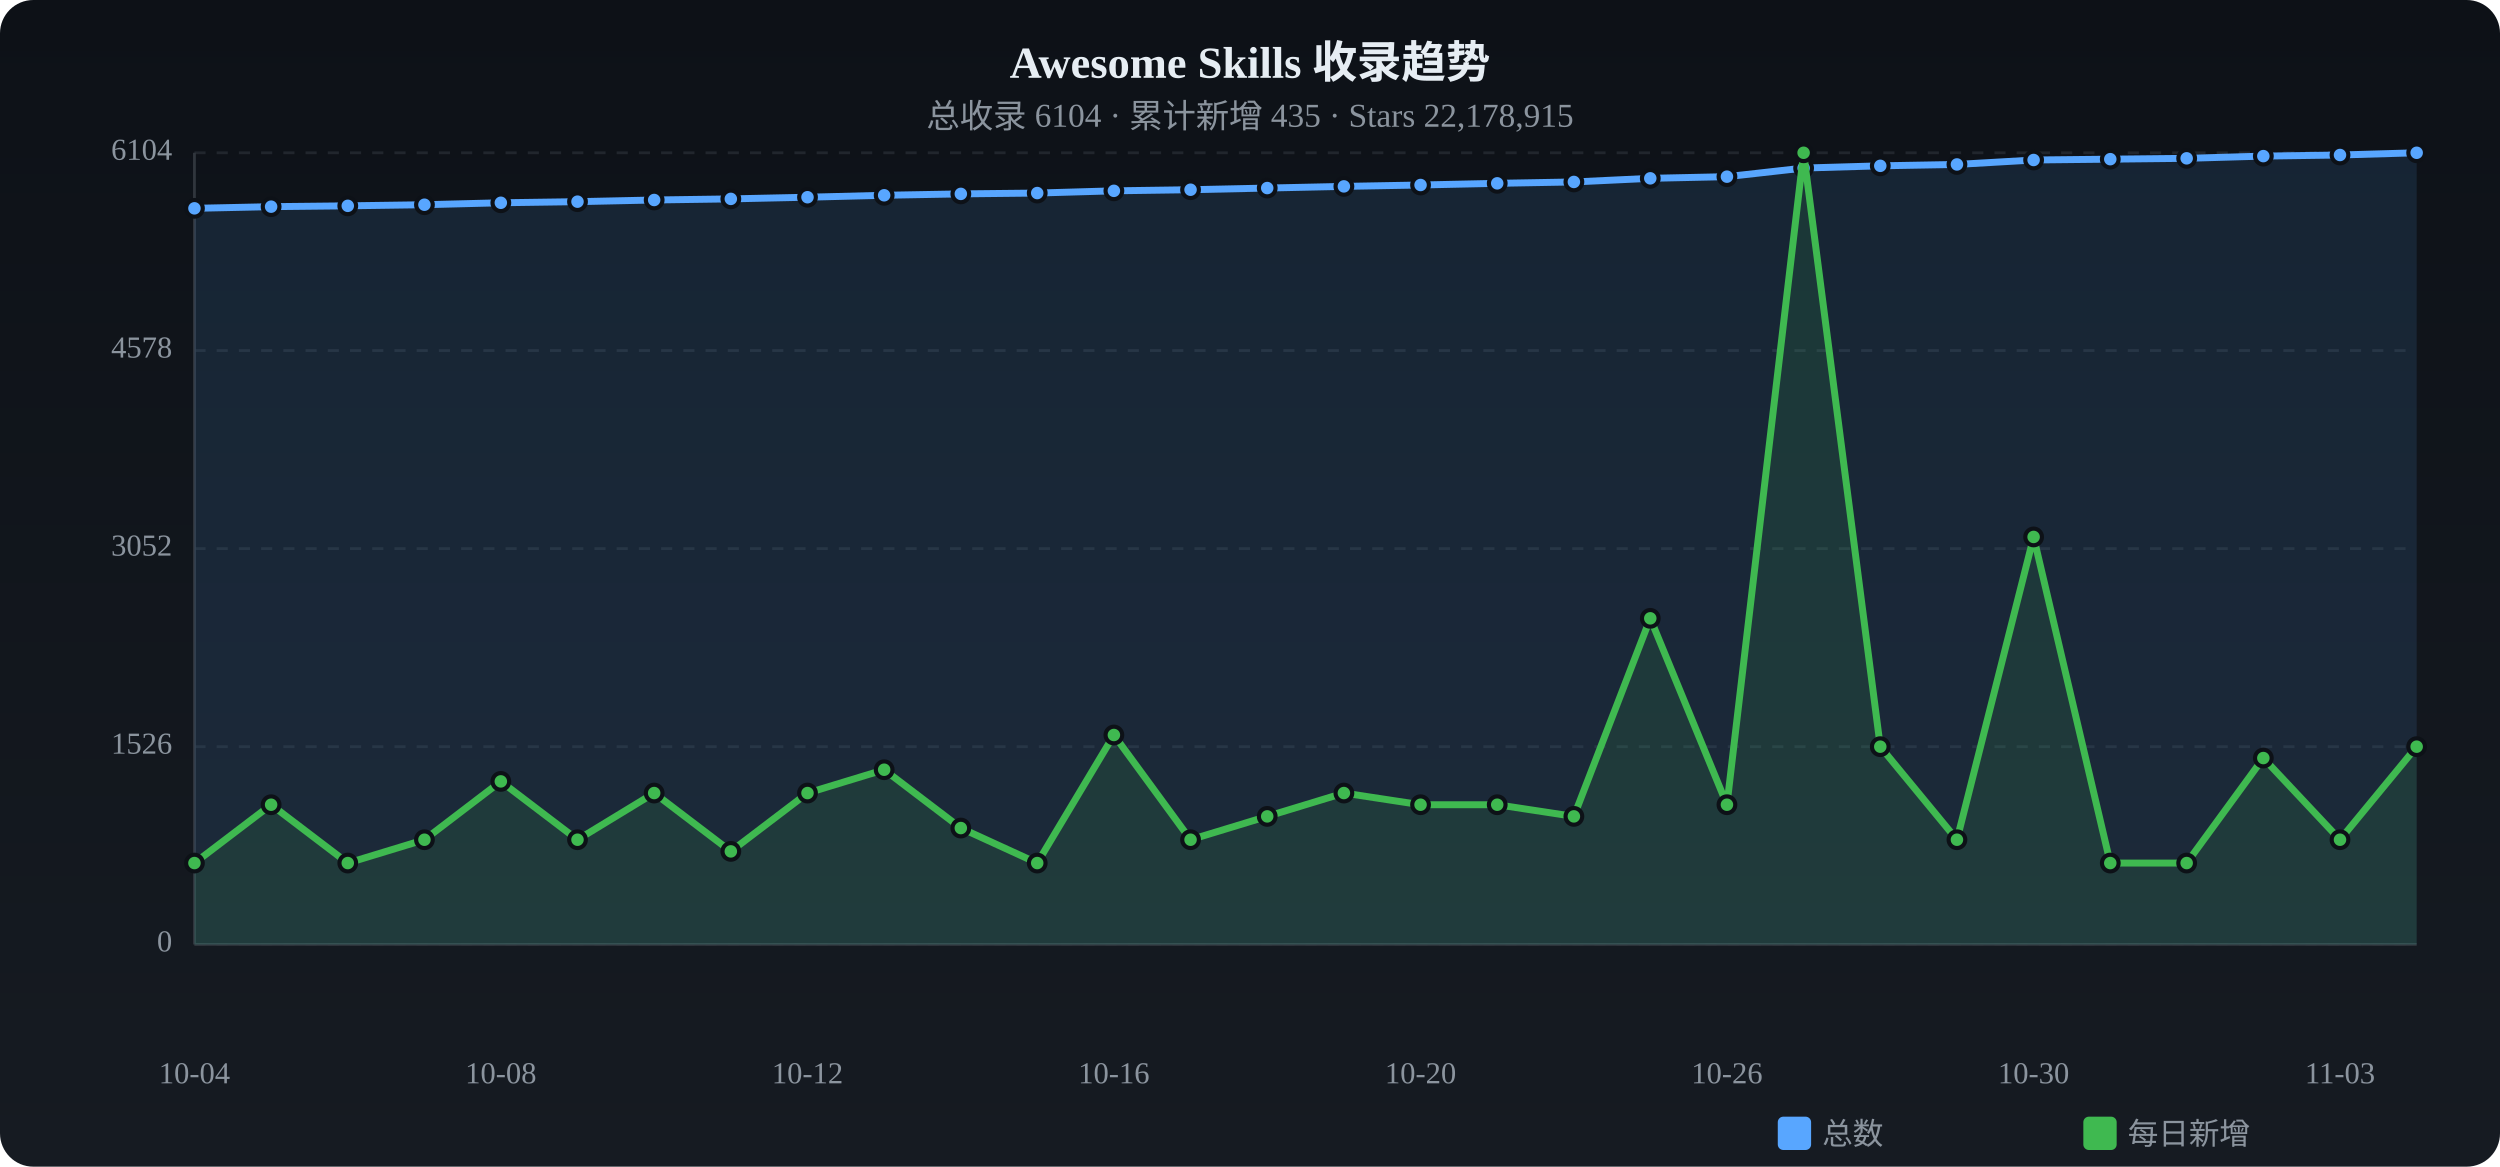
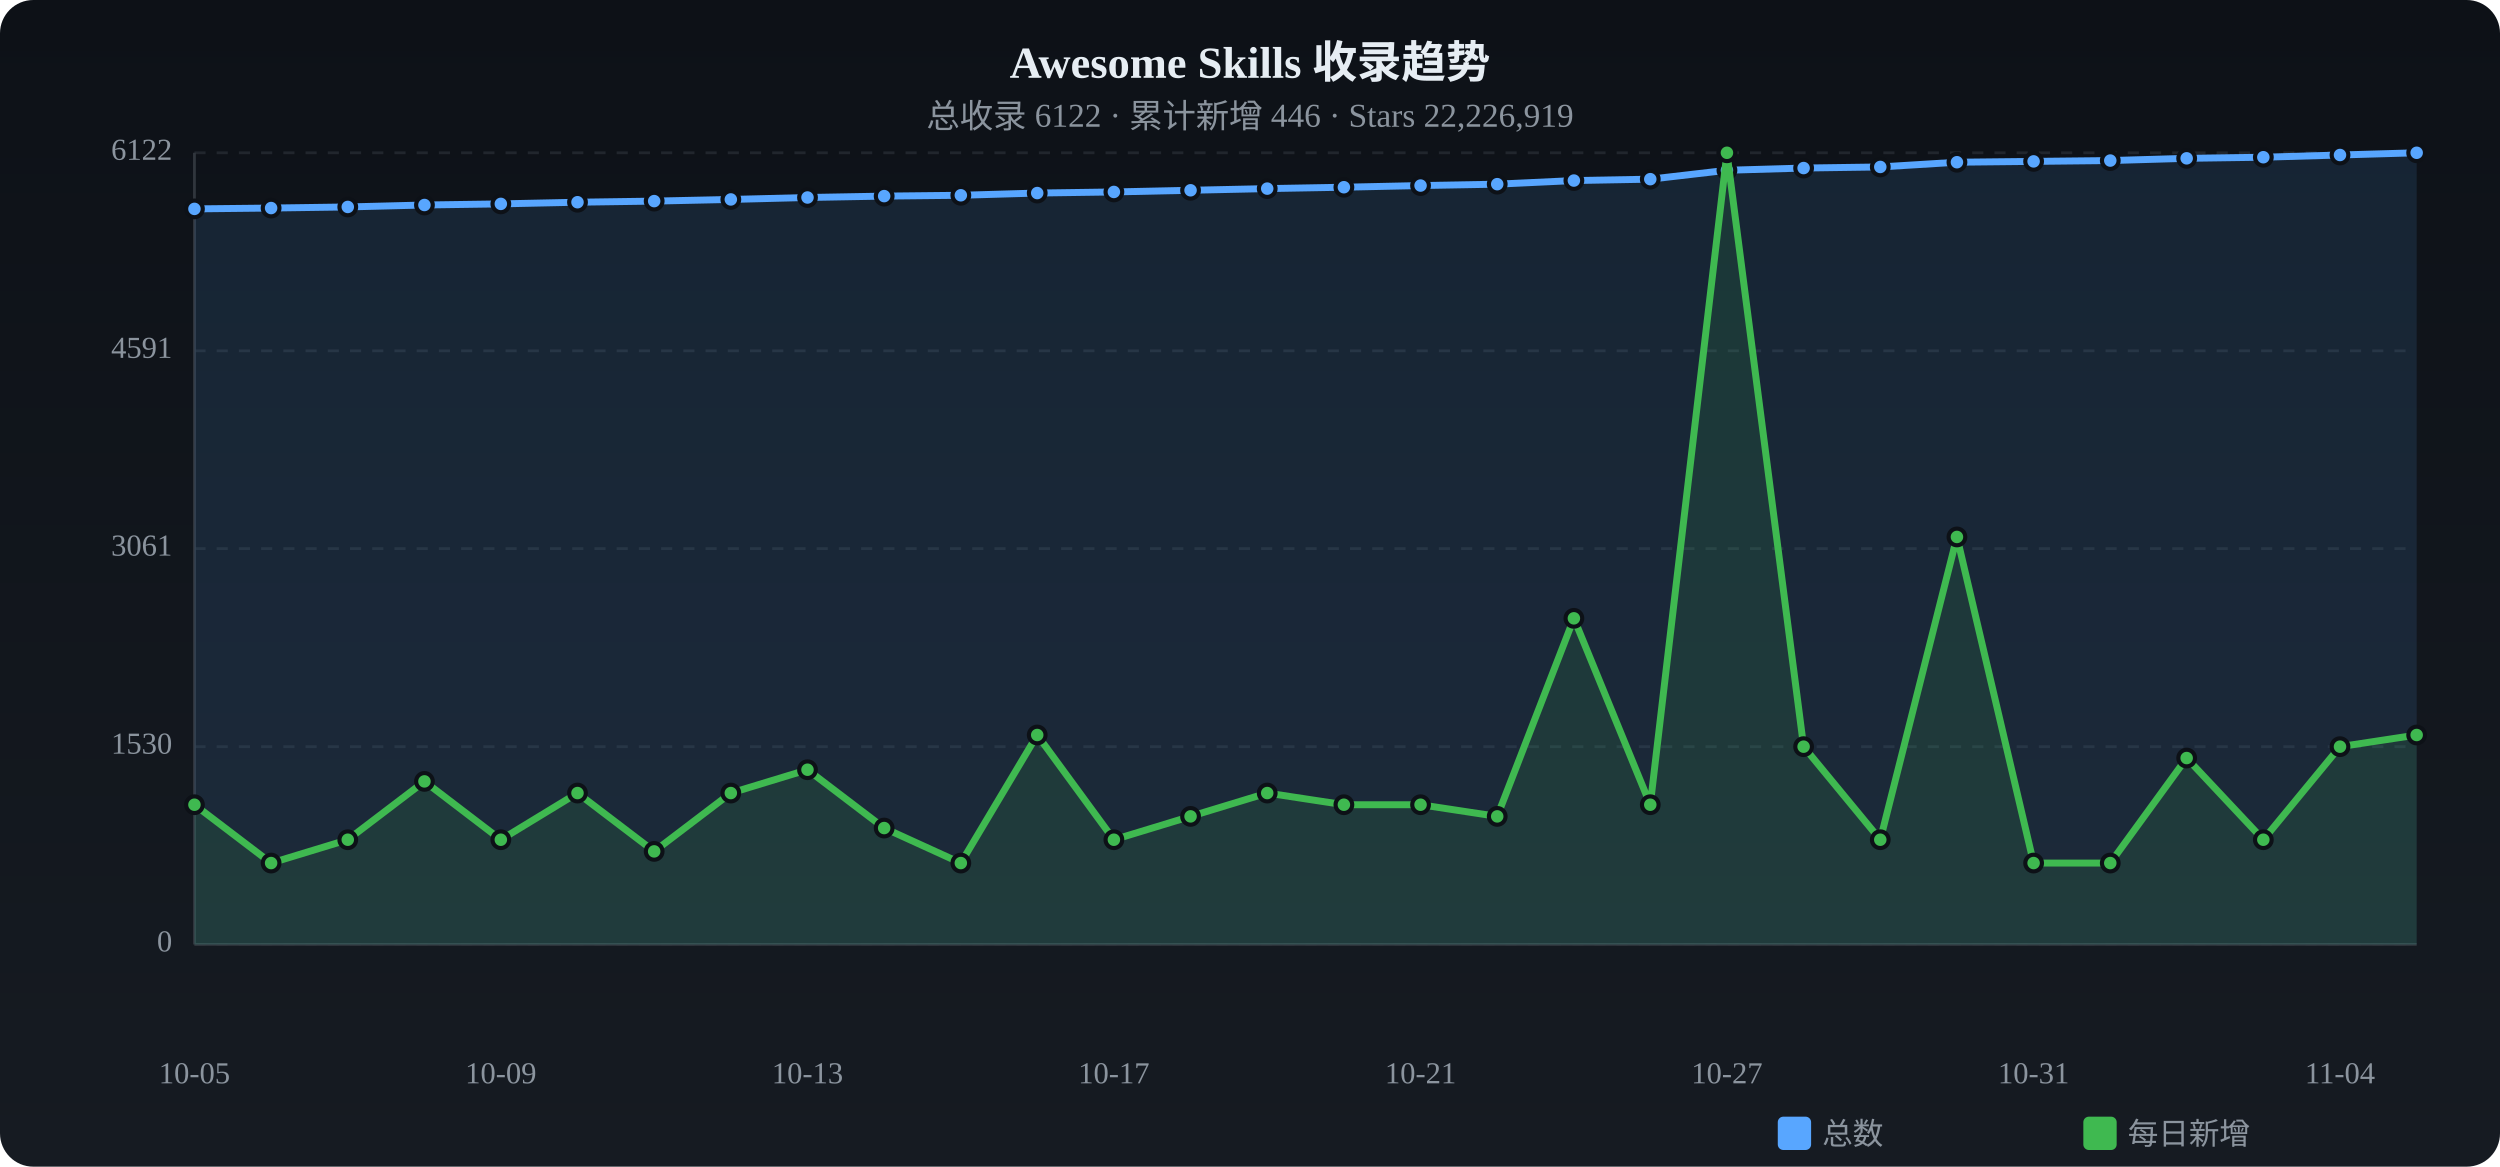
<svg xmlns="http://www.w3.org/2000/svg" viewBox="0 0 900 420" width="900" height="420">
  <defs>
    <linearGradient id="tbg" x1="0%" y1="0%" x2="0%" y2="100%">
      <stop offset="0%" stop-color="#0d1117" />
      <stop offset="100%" stop-color="#161b22" />
    </linearGradient>
  </defs>
  <rect width="900" height="420" rx="12" fill="url(#tbg)" />
  <text x="450.0" y="28" text-anchor="middle" fill="#e6edf3" font-size="16" font-weight="bold">Awesome Skills 收录趋势</text>
-   <text x="450.0" y="46" text-anchor="middle" fill="#8b949e" font-size="12">总收录 6104 · 累计新增 435 · Stars 22,178,915</text>
+   <text x="450.0" y="46" text-anchor="middle" fill="#8b949e" font-size="12">总收录 6122 · 累计新增 446 · Stars 22,226,919</text>
  <text x="62" y="340.0" text-anchor="end" fill="#8b949e" font-size="11" dominant-baseline="middle">0</text>
  <line x1="70" y1="340.0" x2="870" y2="340.0" stroke="#21262d" stroke-dasharray="4 4" />
-   <text x="62" y="268.8" text-anchor="end" fill="#8b949e" font-size="11" dominant-baseline="middle">1526</text>
+   <text x="62" y="268.8" text-anchor="end" fill="#8b949e" font-size="11" dominant-baseline="middle">1530</text>
  <line x1="70" y1="268.8" x2="870" y2="268.8" stroke="#21262d" stroke-dasharray="4 4" />
-   <text x="62" y="197.5" text-anchor="end" fill="#8b949e" font-size="11" dominant-baseline="middle">3052</text>
+   <text x="62" y="197.5" text-anchor="end" fill="#8b949e" font-size="11" dominant-baseline="middle">3061</text>
  <line x1="70" y1="197.5" x2="870" y2="197.5" stroke="#21262d" stroke-dasharray="4 4" />
-   <text x="62" y="126.2" text-anchor="end" fill="#8b949e" font-size="11" dominant-baseline="middle">4578</text>
-   <line x1="70" y1="126.2" x2="870" y2="126.2" stroke="#21262d" stroke-dasharray="4 4" />
-   <text x="62" y="55.0" text-anchor="end" fill="#8b949e" font-size="11" dominant-baseline="middle">6104</text>
+   <text x="62" y="126.3" text-anchor="end" fill="#8b949e" font-size="11" dominant-baseline="middle">4591</text>
+   <line x1="70" y1="126.3" x2="870" y2="126.3" stroke="#21262d" stroke-dasharray="4 4" />
+   <text x="62" y="55.0" text-anchor="end" fill="#8b949e" font-size="11" dominant-baseline="middle">6122</text>
  <line x1="70" y1="55.0" x2="870" y2="55.0" stroke="#21262d" stroke-dasharray="4 4" />
  <line x1="70" y1="55" x2="70" y2="340" stroke="#30363d" />
  <line x1="70" y1="340" x2="870" y2="340" stroke="#30363d" />
-   <path d="M70.0,75.0 L97.6,74.4 L125.2,74.1 L152.8,73.7 L180.3,73.0 L207.9,72.6 L235.5,72.0 L263.1,71.6 L290.7,71.0 L318.3,70.3 L345.9,69.8 L373.4,69.5 L401.0,68.7 L428.6,68.3 L456.2,67.7 L483.8,67.1 L511.4,66.6 L539.0,66.0 L566.6,65.5 L594.1,64.2 L621.7,63.6 L649.3,60.5 L676.9,59.7 L704.5,59.2 L732.1,57.6 L759.7,57.3 L787.2,57.0 L814.8,56.2 L842.4,55.8 L870.0,55.0 L870.0,340 L70.0,340 Z" fill="#58a6ff" opacity="0.12" />
-   <polyline points="70.0,75.0 97.6,74.4 125.2,74.1 152.8,73.7 180.3,73.0 207.9,72.6 235.5,72.0 263.1,71.6 290.7,71.0 318.3,70.3 345.9,69.8 373.4,69.5 401.0,68.7 428.6,68.3 456.2,67.7 483.8,67.1 511.4,66.6 539.0,66.0 566.6,65.5 594.1,64.2 621.7,63.6 649.3,60.5 676.9,59.7 704.5,59.2 732.1,57.6 759.7,57.3 787.2,57.0 814.8,56.2 842.4,55.8 870.0,55.0" fill="none" stroke="#58a6ff" stroke-width="2.5" stroke-linecap="round" stroke-linejoin="round" />
-   <circle cx="70.0" cy="75.0" r="3" fill="#58a6ff" stroke="#0d1117" stroke-width="1.5" />
-   <circle cx="97.6" cy="74.4" r="3" fill="#58a6ff" stroke="#0d1117" stroke-width="1.5" />
-   <circle cx="125.2" cy="74.1" r="3" fill="#58a6ff" stroke="#0d1117" stroke-width="1.5" />
-   <circle cx="152.8" cy="73.7" r="3" fill="#58a6ff" stroke="#0d1117" stroke-width="1.5" />
-   <circle cx="180.3" cy="73.0" r="3" fill="#58a6ff" stroke="#0d1117" stroke-width="1.5" />
-   <circle cx="207.9" cy="72.6" r="3" fill="#58a6ff" stroke="#0d1117" stroke-width="1.5" />
-   <circle cx="235.5" cy="72.0" r="3" fill="#58a6ff" stroke="#0d1117" stroke-width="1.5" />
-   <circle cx="263.1" cy="71.6" r="3" fill="#58a6ff" stroke="#0d1117" stroke-width="1.5" />
-   <circle cx="290.7" cy="71.0" r="3" fill="#58a6ff" stroke="#0d1117" stroke-width="1.5" />
-   <circle cx="318.3" cy="70.3" r="3" fill="#58a6ff" stroke="#0d1117" stroke-width="1.5" />
-   <circle cx="345.9" cy="69.8" r="3" fill="#58a6ff" stroke="#0d1117" stroke-width="1.5" />
+   <path d="M70.0,75.2 L97.6,74.9 L125.2,74.5 L152.8,73.8 L180.3,73.4 L207.9,72.8 L235.5,72.4 L263.1,71.8 L290.7,71.1 L318.3,70.6 L345.9,70.3 L373.4,69.5 L401.0,69.1 L428.6,68.5 L456.2,67.9 L483.8,67.4 L511.4,66.8 L539.0,66.3 L566.6,65.0 L594.1,64.5 L621.7,61.3 L649.3,60.5 L676.9,60.1 L704.5,58.4 L732.1,58.1 L759.7,57.8 L787.2,57.0 L814.8,56.6 L842.4,55.8 L870.0,55.0 L870.0,340 L70.0,340 Z" fill="#58a6ff" opacity="0.12" />
+   <polyline points="70.0,75.2 97.6,74.9 125.2,74.5 152.8,73.8 180.3,73.4 207.9,72.8 235.5,72.4 263.1,71.8 290.7,71.1 318.3,70.6 345.9,70.3 373.4,69.5 401.0,69.1 428.6,68.5 456.2,67.9 483.8,67.4 511.4,66.8 539.0,66.3 566.6,65.0 594.1,64.5 621.7,61.3 649.3,60.5 676.9,60.1 704.5,58.4 732.1,58.1 759.7,57.8 787.2,57.0 814.8,56.6 842.4,55.8 870.0,55.0" fill="none" stroke="#58a6ff" stroke-width="2.5" stroke-linecap="round" stroke-linejoin="round" />
+   <circle cx="70.0" cy="75.2" r="3" fill="#58a6ff" stroke="#0d1117" stroke-width="1.5" />
+   <circle cx="97.6" cy="74.9" r="3" fill="#58a6ff" stroke="#0d1117" stroke-width="1.5" />
+   <circle cx="125.2" cy="74.5" r="3" fill="#58a6ff" stroke="#0d1117" stroke-width="1.5" />
+   <circle cx="152.8" cy="73.8" r="3" fill="#58a6ff" stroke="#0d1117" stroke-width="1.5" />
+   <circle cx="180.3" cy="73.4" r="3" fill="#58a6ff" stroke="#0d1117" stroke-width="1.5" />
+   <circle cx="207.9" cy="72.8" r="3" fill="#58a6ff" stroke="#0d1117" stroke-width="1.5" />
+   <circle cx="235.5" cy="72.4" r="3" fill="#58a6ff" stroke="#0d1117" stroke-width="1.5" />
+   <circle cx="263.1" cy="71.8" r="3" fill="#58a6ff" stroke="#0d1117" stroke-width="1.5" />
+   <circle cx="290.7" cy="71.1" r="3" fill="#58a6ff" stroke="#0d1117" stroke-width="1.5" />
+   <circle cx="318.3" cy="70.6" r="3" fill="#58a6ff" stroke="#0d1117" stroke-width="1.5" />
+   <circle cx="345.9" cy="70.3" r="3" fill="#58a6ff" stroke="#0d1117" stroke-width="1.5" />
  <circle cx="373.4" cy="69.5" r="3" fill="#58a6ff" stroke="#0d1117" stroke-width="1.5" />
-   <circle cx="401.0" cy="68.7" r="3" fill="#58a6ff" stroke="#0d1117" stroke-width="1.5" />
-   <circle cx="428.6" cy="68.3" r="3" fill="#58a6ff" stroke="#0d1117" stroke-width="1.5" />
-   <circle cx="456.2" cy="67.7" r="3" fill="#58a6ff" stroke="#0d1117" stroke-width="1.5" />
-   <circle cx="483.8" cy="67.1" r="3" fill="#58a6ff" stroke="#0d1117" stroke-width="1.5" />
-   <circle cx="511.4" cy="66.6" r="3" fill="#58a6ff" stroke="#0d1117" stroke-width="1.5" />
-   <circle cx="539.0" cy="66.0" r="3" fill="#58a6ff" stroke="#0d1117" stroke-width="1.5" />
-   <circle cx="566.6" cy="65.5" r="3" fill="#58a6ff" stroke="#0d1117" stroke-width="1.5" />
-   <circle cx="594.1" cy="64.2" r="3" fill="#58a6ff" stroke="#0d1117" stroke-width="1.5" />
-   <circle cx="621.7" cy="63.6" r="3" fill="#58a6ff" stroke="#0d1117" stroke-width="1.5" />
+   <circle cx="401.0" cy="69.1" r="3" fill="#58a6ff" stroke="#0d1117" stroke-width="1.5" />
+   <circle cx="428.6" cy="68.5" r="3" fill="#58a6ff" stroke="#0d1117" stroke-width="1.5" />
+   <circle cx="456.2" cy="67.9" r="3" fill="#58a6ff" stroke="#0d1117" stroke-width="1.5" />
+   <circle cx="483.8" cy="67.4" r="3" fill="#58a6ff" stroke="#0d1117" stroke-width="1.5" />
+   <circle cx="511.4" cy="66.8" r="3" fill="#58a6ff" stroke="#0d1117" stroke-width="1.5" />
+   <circle cx="539.0" cy="66.3" r="3" fill="#58a6ff" stroke="#0d1117" stroke-width="1.5" />
+   <circle cx="566.6" cy="65.0" r="3" fill="#58a6ff" stroke="#0d1117" stroke-width="1.5" />
+   <circle cx="594.1" cy="64.5" r="3" fill="#58a6ff" stroke="#0d1117" stroke-width="1.5" />
+   <circle cx="621.7" cy="61.3" r="3" fill="#58a6ff" stroke="#0d1117" stroke-width="1.5" />
  <circle cx="649.3" cy="60.5" r="3" fill="#58a6ff" stroke="#0d1117" stroke-width="1.5" />
-   <circle cx="676.9" cy="59.7" r="3" fill="#58a6ff" stroke="#0d1117" stroke-width="1.5" />
-   <circle cx="704.5" cy="59.2" r="3" fill="#58a6ff" stroke="#0d1117" stroke-width="1.5" />
-   <circle cx="732.1" cy="57.6" r="3" fill="#58a6ff" stroke="#0d1117" stroke-width="1.5" />
-   <circle cx="759.7" cy="57.3" r="3" fill="#58a6ff" stroke="#0d1117" stroke-width="1.5" />
+   <circle cx="676.9" cy="60.1" r="3" fill="#58a6ff" stroke="#0d1117" stroke-width="1.5" />
+   <circle cx="704.5" cy="58.4" r="3" fill="#58a6ff" stroke="#0d1117" stroke-width="1.5" />
+   <circle cx="732.1" cy="58.1" r="3" fill="#58a6ff" stroke="#0d1117" stroke-width="1.5" />
+   <circle cx="759.7" cy="57.8" r="3" fill="#58a6ff" stroke="#0d1117" stroke-width="1.5" />
  <circle cx="787.2" cy="57.0" r="3" fill="#58a6ff" stroke="#0d1117" stroke-width="1.5" />
-   <circle cx="814.8" cy="56.2" r="3" fill="#58a6ff" stroke="#0d1117" stroke-width="1.5" />
+   <circle cx="814.8" cy="56.6" r="3" fill="#58a6ff" stroke="#0d1117" stroke-width="1.5" />
  <circle cx="842.4" cy="55.8" r="3" fill="#58a6ff" stroke="#0d1117" stroke-width="1.5" />
  <circle cx="870.0" cy="55.0" r="3" fill="#58a6ff" stroke="#0d1117" stroke-width="1.5" />
-   <path d="M70.0,310.7 L97.6,289.7 L125.2,310.7 L152.8,302.3 L180.3,281.3 L207.9,302.3 L235.5,285.5 L263.1,306.5 L290.7,285.5 L318.3,277.1 L345.9,298.1 L373.4,310.7 L401.0,264.6 L428.6,302.3 L456.2,293.9 L483.8,285.5 L511.4,289.7 L539.0,289.7 L566.6,293.9 L594.1,222.6 L621.7,289.7 L649.3,55.0 L676.9,268.8 L704.5,302.3 L732.1,193.3 L759.7,310.7 L787.2,310.7 L814.8,272.9 L842.4,302.3 L870.0,268.8 L870.0,340 L70.0,340 Z" fill="#3fb950" opacity="0.12" />
-   <polyline points="70.0,310.7 97.6,289.7 125.2,310.7 152.8,302.3 180.3,281.3 207.9,302.3 235.5,285.5 263.1,306.5 290.7,285.5 318.3,277.1 345.9,298.1 373.4,310.7 401.0,264.6 428.6,302.3 456.2,293.9 483.8,285.5 511.4,289.7 539.0,289.7 566.6,293.9 594.1,222.6 621.7,289.7 649.3,55.0 676.9,268.8 704.5,302.3 732.1,193.3 759.7,310.7 787.2,310.7 814.8,272.9 842.4,302.3 870.0,268.8" fill="none" stroke="#3fb950" stroke-width="2.5" stroke-linecap="round" stroke-linejoin="round" />
-   <circle cx="70.0" cy="310.7" r="3" fill="#3fb950" stroke="#0d1117" stroke-width="1.5" />
-   <circle cx="97.6" cy="289.7" r="3" fill="#3fb950" stroke="#0d1117" stroke-width="1.5" />
-   <circle cx="125.2" cy="310.7" r="3" fill="#3fb950" stroke="#0d1117" stroke-width="1.5" />
-   <circle cx="152.8" cy="302.3" r="3" fill="#3fb950" stroke="#0d1117" stroke-width="1.5" />
-   <circle cx="180.3" cy="281.3" r="3" fill="#3fb950" stroke="#0d1117" stroke-width="1.5" />
-   <circle cx="207.9" cy="302.3" r="3" fill="#3fb950" stroke="#0d1117" stroke-width="1.5" />
-   <circle cx="235.5" cy="285.5" r="3" fill="#3fb950" stroke="#0d1117" stroke-width="1.5" />
-   <circle cx="263.1" cy="306.5" r="3" fill="#3fb950" stroke="#0d1117" stroke-width="1.5" />
-   <circle cx="290.7" cy="285.5" r="3" fill="#3fb950" stroke="#0d1117" stroke-width="1.5" />
-   <circle cx="318.3" cy="277.1" r="3" fill="#3fb950" stroke="#0d1117" stroke-width="1.5" />
-   <circle cx="345.9" cy="298.1" r="3" fill="#3fb950" stroke="#0d1117" stroke-width="1.5" />
-   <circle cx="373.4" cy="310.7" r="3" fill="#3fb950" stroke="#0d1117" stroke-width="1.5" />
-   <circle cx="401.0" cy="264.6" r="3" fill="#3fb950" stroke="#0d1117" stroke-width="1.5" />
-   <circle cx="428.6" cy="302.3" r="3" fill="#3fb950" stroke="#0d1117" stroke-width="1.5" />
-   <circle cx="456.2" cy="293.9" r="3" fill="#3fb950" stroke="#0d1117" stroke-width="1.5" />
-   <circle cx="483.8" cy="285.5" r="3" fill="#3fb950" stroke="#0d1117" stroke-width="1.5" />
+   <path d="M70.0,289.7 L97.6,310.7 L125.2,302.3 L152.8,281.3 L180.3,302.3 L207.9,285.5 L235.5,306.5 L263.1,285.5 L290.7,277.1 L318.3,298.1 L345.9,310.7 L373.4,264.6 L401.0,302.3 L428.6,293.9 L456.2,285.5 L483.8,289.7 L511.4,289.7 L539.0,293.9 L566.6,222.6 L594.1,289.7 L621.7,55.0 L649.3,268.8 L676.9,302.3 L704.5,193.3 L732.1,310.7 L759.7,310.7 L787.2,272.9 L814.8,302.3 L842.4,268.8 L870.0,264.6 L870.0,340 L70.0,340 Z" fill="#3fb950" opacity="0.12" />
+   <polyline points="70.0,289.7 97.6,310.7 125.2,302.3 152.8,281.3 180.3,302.3 207.9,285.5 235.5,306.5 263.1,285.5 290.7,277.1 318.3,298.1 345.9,310.7 373.4,264.6 401.0,302.3 428.6,293.9 456.2,285.5 483.8,289.7 511.4,289.7 539.0,293.9 566.6,222.6 594.1,289.7 621.7,55.0 649.3,268.8 676.9,302.3 704.5,193.3 732.1,310.7 759.7,310.7 787.2,272.9 814.8,302.3 842.4,268.8 870.0,264.6" fill="none" stroke="#3fb950" stroke-width="2.5" stroke-linecap="round" stroke-linejoin="round" />
+   <circle cx="70.0" cy="289.7" r="3" fill="#3fb950" stroke="#0d1117" stroke-width="1.5" />
+   <circle cx="97.6" cy="310.7" r="3" fill="#3fb950" stroke="#0d1117" stroke-width="1.5" />
+   <circle cx="125.2" cy="302.3" r="3" fill="#3fb950" stroke="#0d1117" stroke-width="1.5" />
+   <circle cx="152.8" cy="281.3" r="3" fill="#3fb950" stroke="#0d1117" stroke-width="1.5" />
+   <circle cx="180.3" cy="302.3" r="3" fill="#3fb950" stroke="#0d1117" stroke-width="1.5" />
+   <circle cx="207.9" cy="285.5" r="3" fill="#3fb950" stroke="#0d1117" stroke-width="1.5" />
+   <circle cx="235.5" cy="306.5" r="3" fill="#3fb950" stroke="#0d1117" stroke-width="1.5" />
+   <circle cx="263.1" cy="285.5" r="3" fill="#3fb950" stroke="#0d1117" stroke-width="1.5" />
+   <circle cx="290.7" cy="277.1" r="3" fill="#3fb950" stroke="#0d1117" stroke-width="1.5" />
+   <circle cx="318.3" cy="298.1" r="3" fill="#3fb950" stroke="#0d1117" stroke-width="1.5" />
+   <circle cx="345.9" cy="310.7" r="3" fill="#3fb950" stroke="#0d1117" stroke-width="1.5" />
+   <circle cx="373.4" cy="264.6" r="3" fill="#3fb950" stroke="#0d1117" stroke-width="1.5" />
+   <circle cx="401.0" cy="302.3" r="3" fill="#3fb950" stroke="#0d1117" stroke-width="1.5" />
+   <circle cx="428.6" cy="293.9" r="3" fill="#3fb950" stroke="#0d1117" stroke-width="1.5" />
+   <circle cx="456.2" cy="285.5" r="3" fill="#3fb950" stroke="#0d1117" stroke-width="1.5" />
+   <circle cx="483.8" cy="289.7" r="3" fill="#3fb950" stroke="#0d1117" stroke-width="1.5" />
  <circle cx="511.4" cy="289.7" r="3" fill="#3fb950" stroke="#0d1117" stroke-width="1.5" />
-   <circle cx="539.0" cy="289.7" r="3" fill="#3fb950" stroke="#0d1117" stroke-width="1.5" />
-   <circle cx="566.6" cy="293.9" r="3" fill="#3fb950" stroke="#0d1117" stroke-width="1.5" />
-   <circle cx="594.1" cy="222.6" r="3" fill="#3fb950" stroke="#0d1117" stroke-width="1.5" />
-   <circle cx="621.7" cy="289.7" r="3" fill="#3fb950" stroke="#0d1117" stroke-width="1.5" />
-   <circle cx="649.3" cy="55.0" r="3" fill="#3fb950" stroke="#0d1117" stroke-width="1.5" />
-   <circle cx="676.9" cy="268.8" r="3" fill="#3fb950" stroke="#0d1117" stroke-width="1.5" />
-   <circle cx="704.5" cy="302.3" r="3" fill="#3fb950" stroke="#0d1117" stroke-width="1.5" />
-   <circle cx="732.1" cy="193.3" r="3" fill="#3fb950" stroke="#0d1117" stroke-width="1.5" />
+   <circle cx="539.0" cy="293.9" r="3" fill="#3fb950" stroke="#0d1117" stroke-width="1.5" />
+   <circle cx="566.6" cy="222.6" r="3" fill="#3fb950" stroke="#0d1117" stroke-width="1.5" />
+   <circle cx="594.1" cy="289.7" r="3" fill="#3fb950" stroke="#0d1117" stroke-width="1.5" />
+   <circle cx="621.7" cy="55.0" r="3" fill="#3fb950" stroke="#0d1117" stroke-width="1.5" />
+   <circle cx="649.3" cy="268.8" r="3" fill="#3fb950" stroke="#0d1117" stroke-width="1.5" />
+   <circle cx="676.9" cy="302.3" r="3" fill="#3fb950" stroke="#0d1117" stroke-width="1.5" />
+   <circle cx="704.5" cy="193.3" r="3" fill="#3fb950" stroke="#0d1117" stroke-width="1.5" />
+   <circle cx="732.1" cy="310.7" r="3" fill="#3fb950" stroke="#0d1117" stroke-width="1.5" />
  <circle cx="759.7" cy="310.7" r="3" fill="#3fb950" stroke="#0d1117" stroke-width="1.5" />
-   <circle cx="787.2" cy="310.7" r="3" fill="#3fb950" stroke="#0d1117" stroke-width="1.5" />
-   <circle cx="814.8" cy="272.9" r="3" fill="#3fb950" stroke="#0d1117" stroke-width="1.5" />
-   <circle cx="842.4" cy="302.3" r="3" fill="#3fb950" stroke="#0d1117" stroke-width="1.5" />
-   <circle cx="870.0" cy="268.8" r="3" fill="#3fb950" stroke="#0d1117" stroke-width="1.5" />
-   <text x="70.0" y="390" text-anchor="middle" fill="#8b949e" font-size="11">10-04</text>
-   <text x="180.3" y="390" text-anchor="middle" fill="#8b949e" font-size="11">10-08</text>
-   <text x="290.7" y="390" text-anchor="middle" fill="#8b949e" font-size="11">10-12</text>
-   <text x="401.0" y="390" text-anchor="middle" fill="#8b949e" font-size="11">10-16</text>
-   <text x="511.4" y="390" text-anchor="middle" fill="#8b949e" font-size="11">10-20</text>
-   <text x="621.7" y="390" text-anchor="middle" fill="#8b949e" font-size="11">10-26</text>
-   <text x="732.1" y="390" text-anchor="middle" fill="#8b949e" font-size="11">10-30</text>
-   <text x="842.4" y="390" text-anchor="middle" fill="#8b949e" font-size="11">11-03</text>
+   <circle cx="787.2" cy="272.9" r="3" fill="#3fb950" stroke="#0d1117" stroke-width="1.5" />
+   <circle cx="814.8" cy="302.3" r="3" fill="#3fb950" stroke="#0d1117" stroke-width="1.5" />
+   <circle cx="842.4" cy="268.8" r="3" fill="#3fb950" stroke="#0d1117" stroke-width="1.5" />
+   <circle cx="870.0" cy="264.6" r="3" fill="#3fb950" stroke="#0d1117" stroke-width="1.5" />
+   <text x="70.0" y="390" text-anchor="middle" fill="#8b949e" font-size="11">10-05</text>
+   <text x="180.3" y="390" text-anchor="middle" fill="#8b949e" font-size="11">10-09</text>
+   <text x="290.7" y="390" text-anchor="middle" fill="#8b949e" font-size="11">10-13</text>
+   <text x="401.0" y="390" text-anchor="middle" fill="#8b949e" font-size="11">10-17</text>
+   <text x="511.4" y="390" text-anchor="middle" fill="#8b949e" font-size="11">10-21</text>
+   <text x="621.7" y="390" text-anchor="middle" fill="#8b949e" font-size="11">10-27</text>
+   <text x="732.1" y="390" text-anchor="middle" fill="#8b949e" font-size="11">10-31</text>
+   <text x="842.4" y="390" text-anchor="middle" fill="#8b949e" font-size="11">11-04</text>
  <rect x="640" y="402" width="12" height="12" rx="2" fill="#58a6ff" />
  <text x="656" y="412" fill="#8b949e" font-size="11">总数</text>
  <rect x="750" y="402" width="12" height="12" rx="2" fill="#3fb950" />
  <text x="766" y="412" fill="#8b949e" font-size="11">每日新增</text>
</svg>
